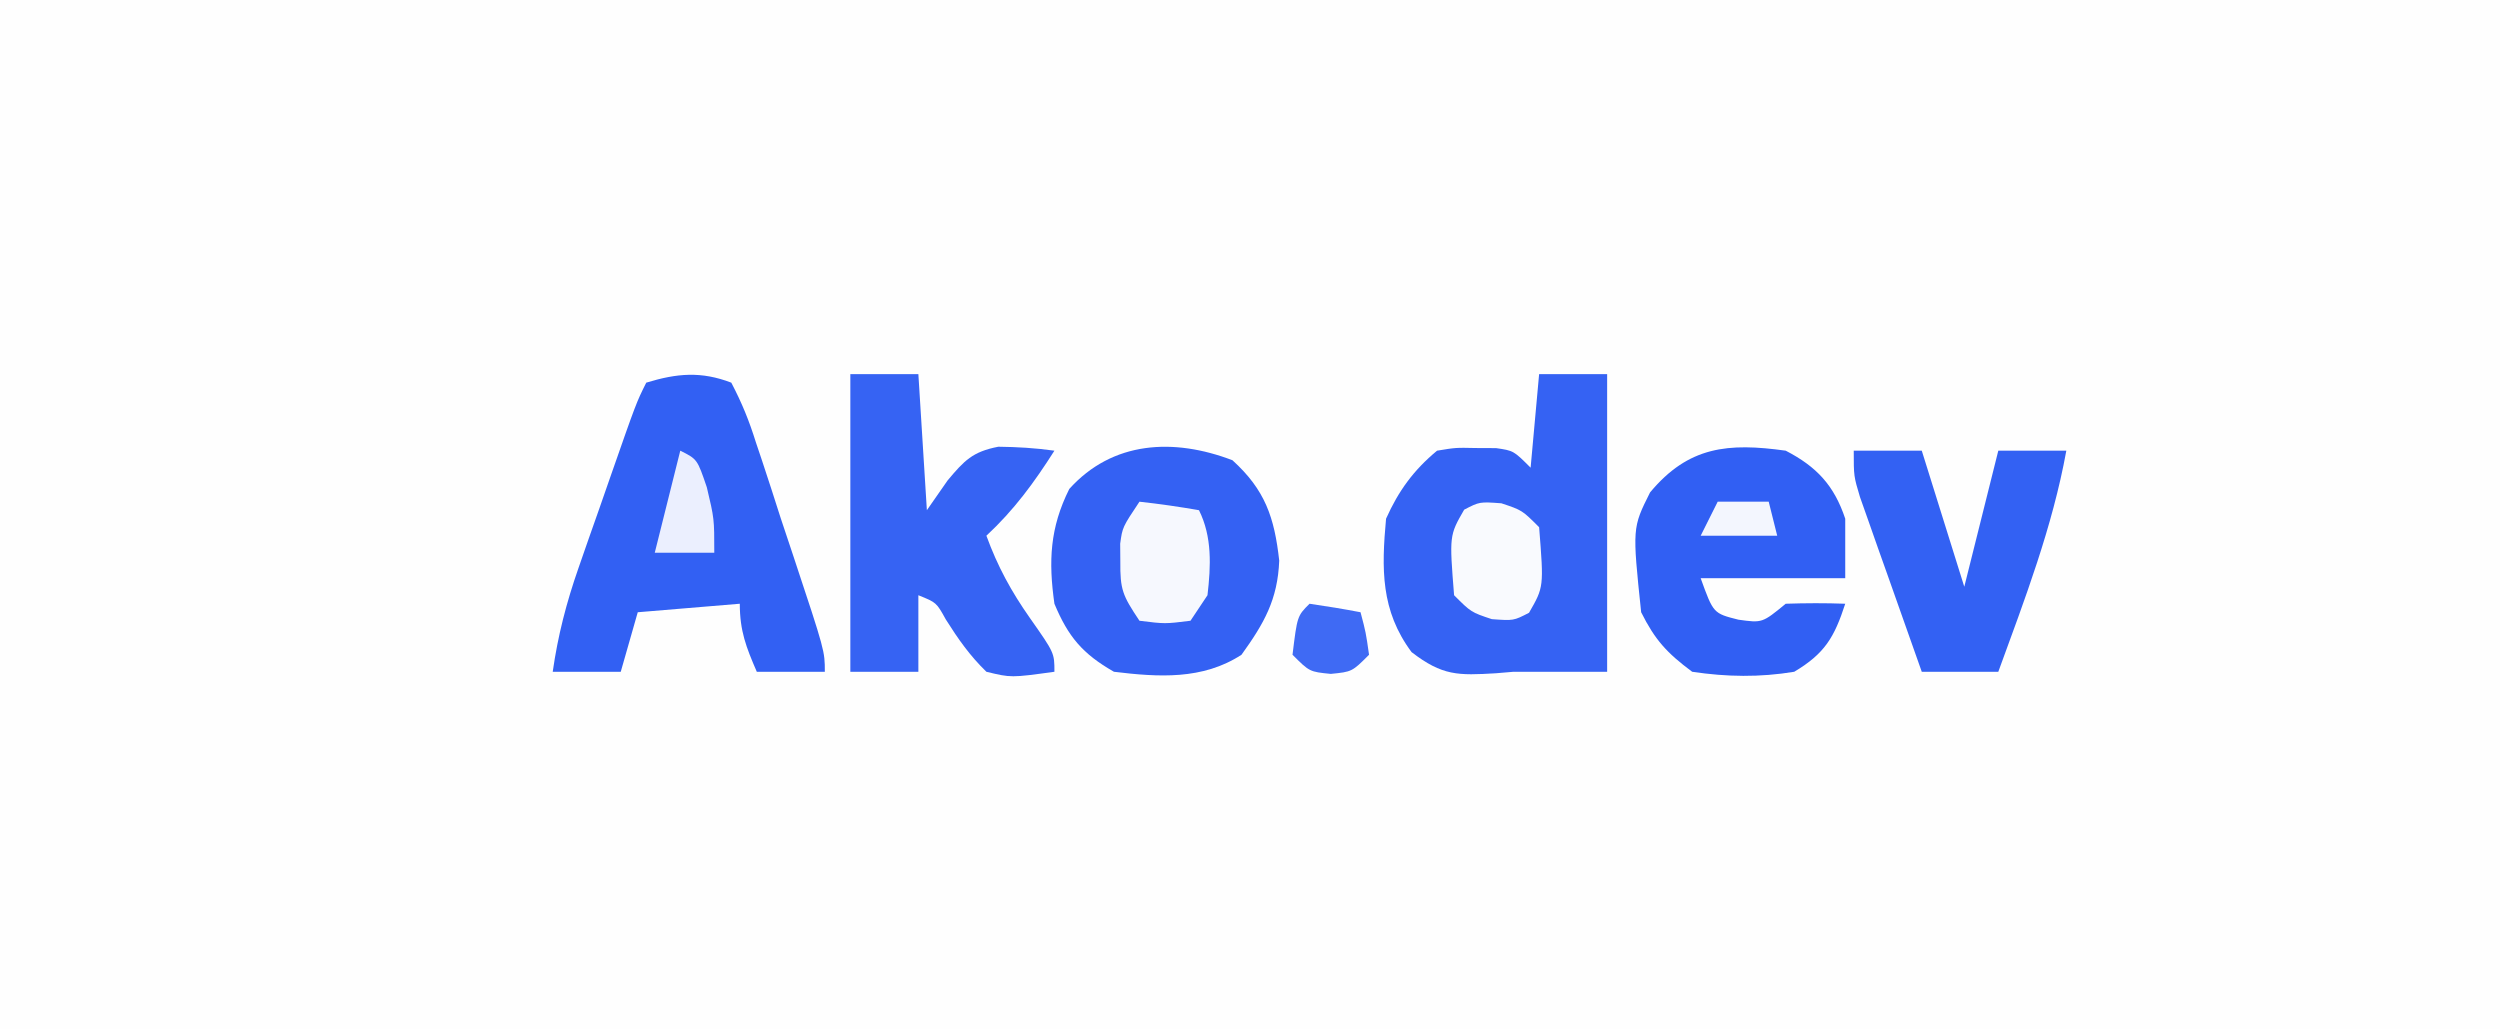
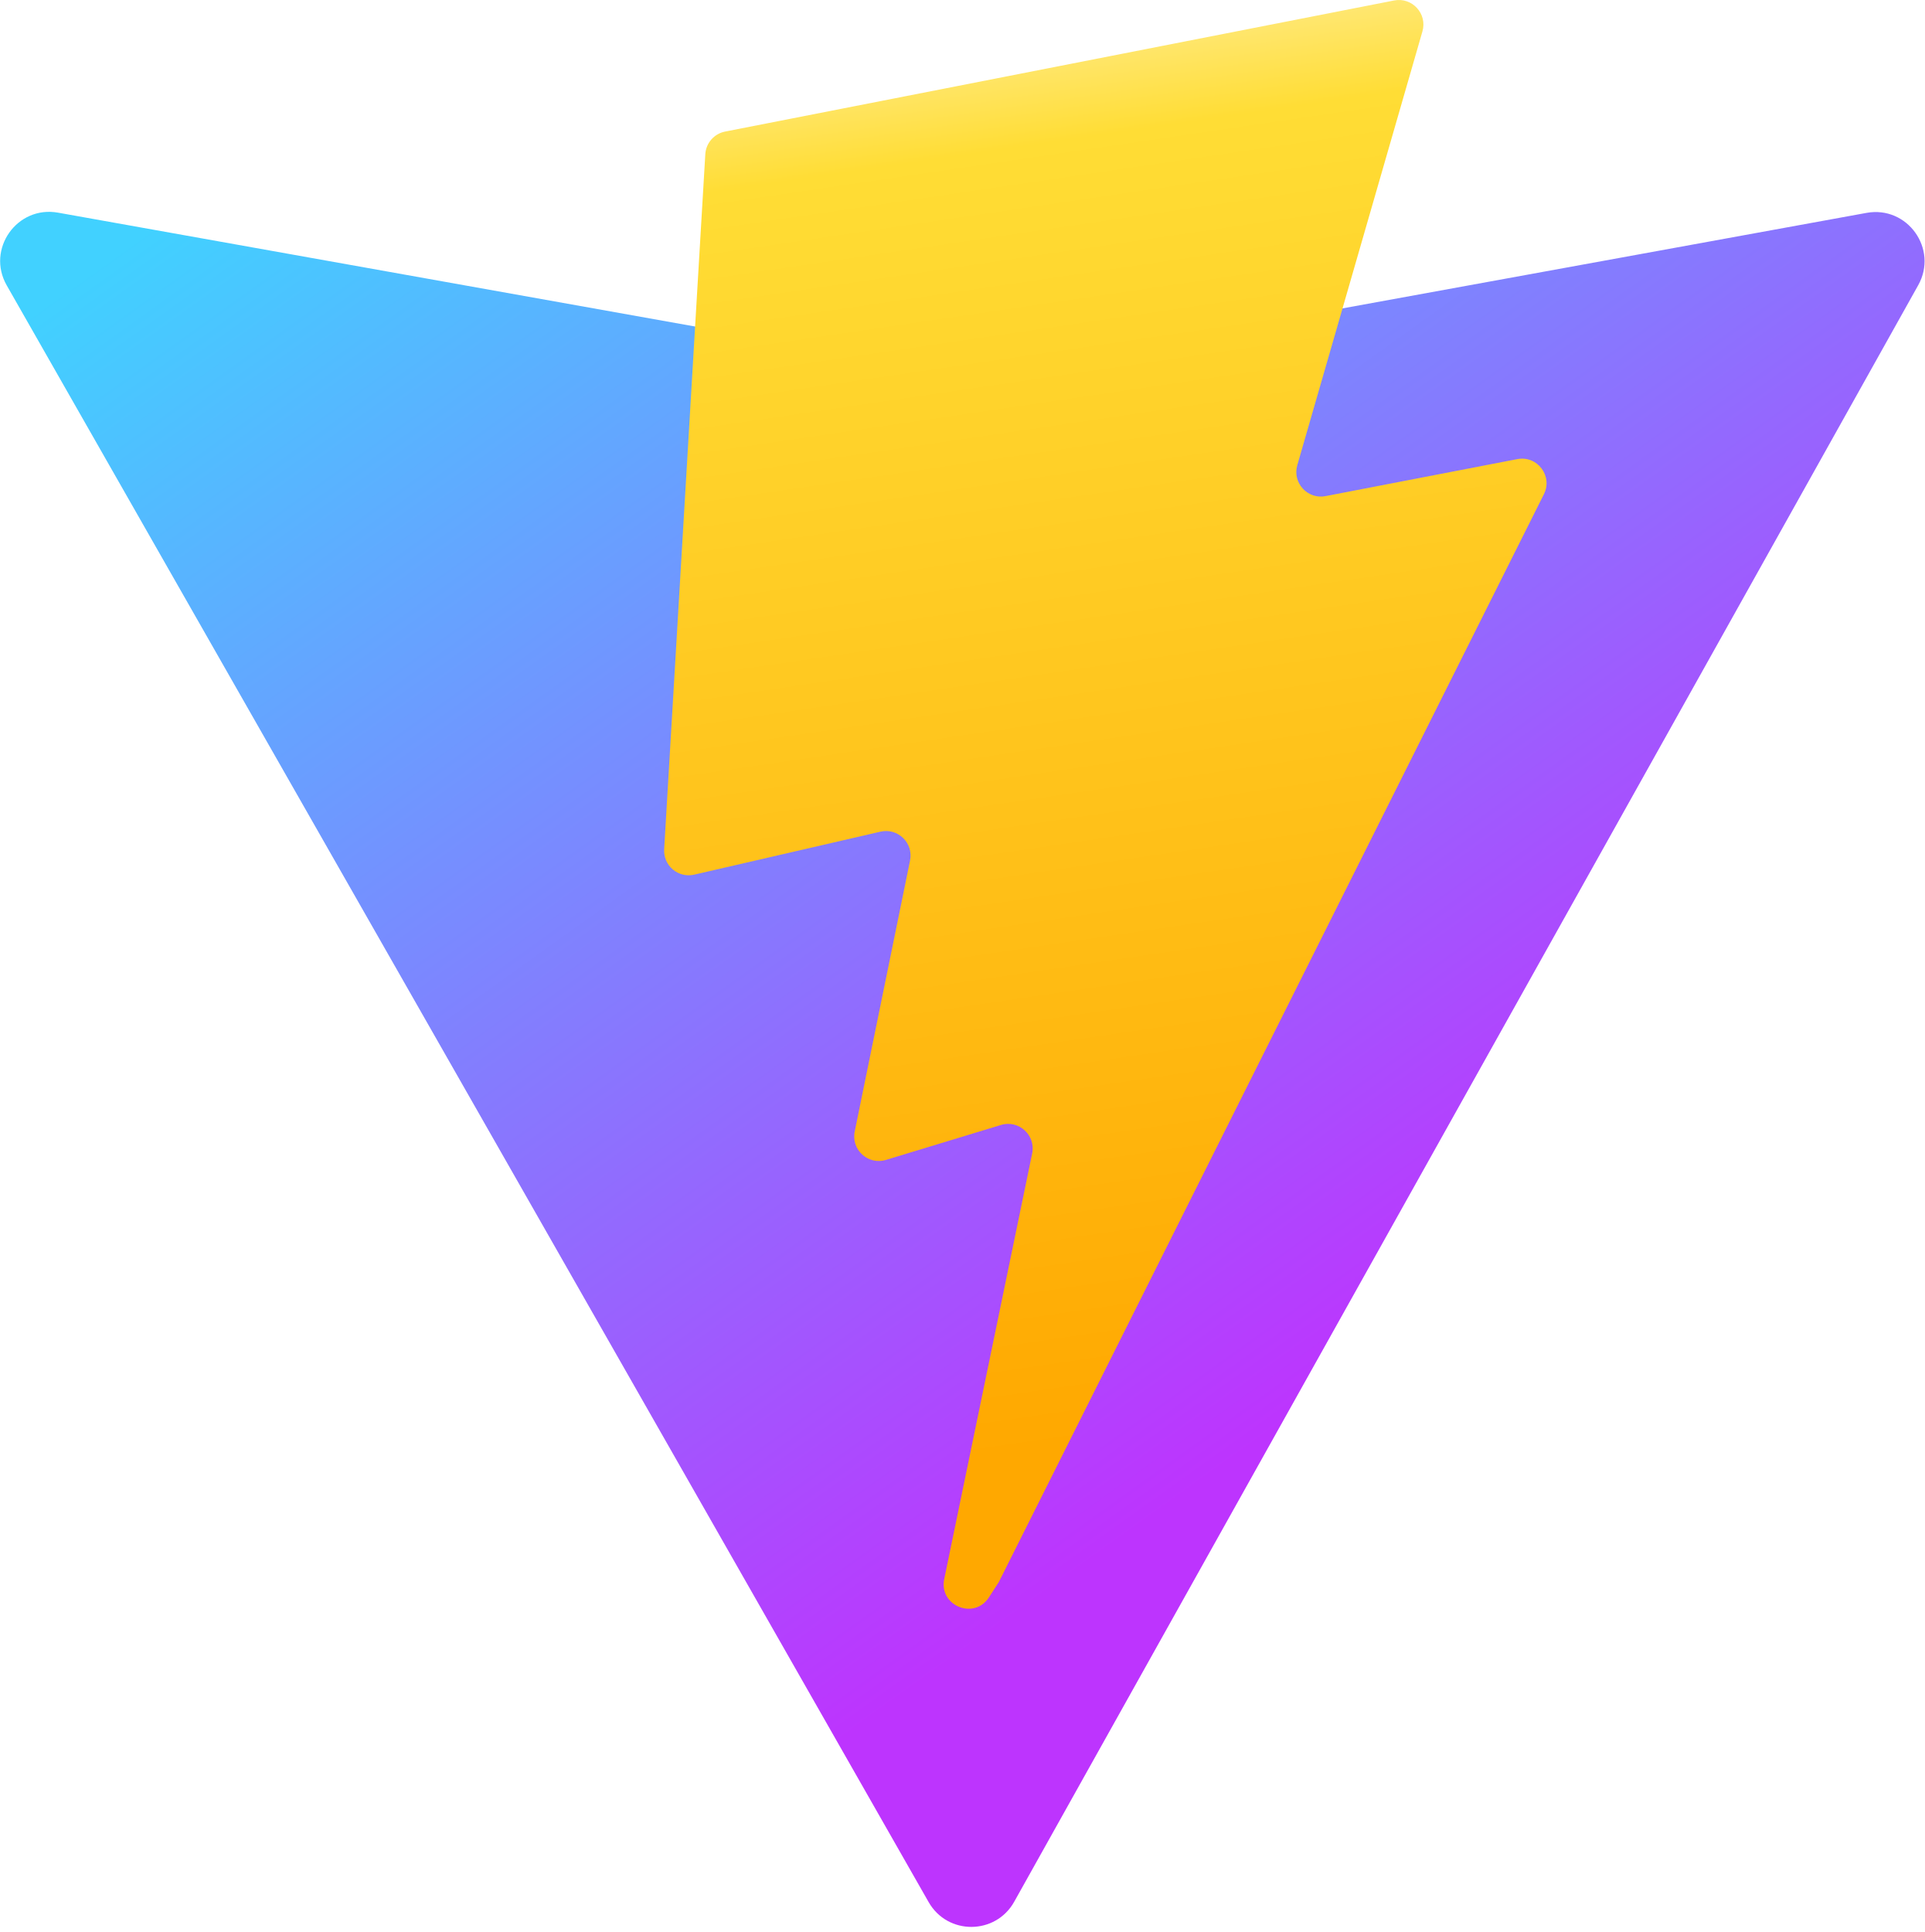
- <svg xmlns="http://www.w3.org/2000/svg" version="1.1" width="294" height="121">
-   <path d="M0 0 C97.02 0 194.04 0 294 0 C294 39.93 294 79.86 294 121 C196.98 121 99.96 121 0 121 C0 81.07 0 41.14 0 0 Z " fill="#FEFEFE" transform="translate(0,0)" />
-   <path d="M0 0 C2.64 0 5.28 0 8 0 C8 11.55 8 23.1 8 35 C4.333 35 0.667 35 -3 35 C-3.688 35.058 -4.377 35.116 -5.086 35.176 C-9.517 35.44 -11.363 35.491 -15 32.688 C-18.639 27.797 -18.537 22.888 -18 17 C-16.539 13.729 -14.756 11.282 -12 9 C-9.809 8.637 -9.809 8.637 -7.438 8.688 C-6.652 8.691 -5.867 8.695 -5.059 8.699 C-3 9 -3 9 -1 11 C-0.67 7.37 -0.34 3.74 0 0 Z " fill="#3562F3" transform="translate(181,44)" />
-   <path d="M0 0 C1.262 2.416 2.093 4.458 2.895 7.027 C3.132 7.731 3.369 8.436 3.613 9.161 C4.366 11.414 5.089 13.675 5.812 15.938 C6.318 17.458 6.825 18.978 7.334 20.498 C11 31.548 11 31.548 11 34 C8.36 34 5.72 34 3 34 C1.743 31.094 1 29.204 1 26 C-2.96 26.33 -6.92 26.66 -11 27 C-11.99 30.465 -11.99 30.465 -13 34 C-15.64 34 -18.28 34 -21 34 C-20.39 29.731 -19.391 25.865 -17.969 21.797 C-17.371 20.08 -17.371 20.08 -16.762 18.328 C-16.345 17.147 -15.929 15.967 -15.5 14.75 C-15.084 13.554 -14.667 12.357 -14.238 11.125 C-11.162 2.323 -11.162 2.323 -10 0 C-6.383 -1.105 -3.549 -1.356 0 0 Z " fill="#3260F3" transform="translate(86,45)" />
-   <path d="M0 0 C3.838 3.489 4.933 6.705 5.5 11.812 C5.315 16.395 3.726 19.176 1.062 22.875 C-3.505 25.847 -8.69 25.513 -13.938 24.875 C-17.638 22.761 -19.322 20.748 -20.938 16.875 C-21.65 11.857 -21.467 7.933 -19.188 3.375 C-14.109 -2.268 -6.915 -2.648 0 0 Z " fill="#3461F3" transform="translate(144.9375,54.125)" />
-   <path d="M0 0 C2.64 0 5.28 0 8 0 C8.33 5.28 8.66 10.56 9 16 C9.804 14.845 10.609 13.69 11.438 12.5 C13.403 10.158 14.368 9.122 17.402 8.535 C19.638 8.56 21.786 8.69 24 9 C21.618 12.743 19.255 15.977 16 19 C17.315 22.608 18.92 25.55 21.125 28.688 C24 32.78 24 32.78 24 35 C18.898 35.704 18.898 35.704 16 35 C14.044 33.099 12.681 31.151 11.227 28.848 C10.124 26.855 10.124 26.855 8 26 C8 28.97 8 31.94 8 35 C5.36 35 2.72 35 0 35 C0 23.45 0 11.9 0 0 Z " fill="#3663F3" transform="translate(100,44)" />
-   <path d="M0 0 C3.625 1.874 5.691 4.074 7 8 C7 10.31 7 12.62 7 15 C1.39 15 -4.22 15 -10 15 C-8.508 19.134 -8.508 19.134 -5.562 19.875 C-2.756 20.266 -2.756 20.266 0 18 C2.332 17.921 4.668 17.912 7 18 C5.719 21.95 4.584 23.869 1 26 C-3.054 26.669 -6.939 26.61 -11 26 C-13.974 23.784 -15.37 22.261 -17 19 C-18.04 9.076 -18.04 9.076 -15.953 4.91 C-11.422 -0.54 -6.741 -0.939 0 0 Z " fill="#315FF3" transform="translate(210,53)" />
-   <path d="M0 0 C2.64 0 5.28 0 8 0 C9.65 5.28 11.3 10.56 13 16 C14.32 10.72 15.64 5.44 17 0 C19.64 0 22.28 0 25 0 C23.362 9.007 20.13 17.426 17 26 C14.03 26 11.06 26 8 26 C6.659 22.232 5.329 18.46 4 14.688 C3.618 13.616 3.237 12.544 2.844 11.439 C2.302 9.897 2.302 9.897 1.75 8.324 C1.415 7.376 1.08 6.428 0.734 5.452 C0 3 0 3 0 0 Z " fill="#3361F3" transform="translate(218,53)" />
-   <path d="M0 0 C2.343 0.256 4.678 0.593 7 1 C8.564 4.127 8.4 7.58 8 11 C7.01 12.485 7.01 12.485 6 14 C3 14.375 3 14.375 0 14 C-1.998 11.003 -2.276 10.367 -2.25 7 C-2.255 6.319 -2.26 5.639 -2.266 4.938 C-2 3 -2 3 0 0 Z " fill="#F6F8FE" transform="translate(134,59)" />
-   <path d="M0 0 C2.438 0.812 2.438 0.812 4.438 2.812 C4.996 9.843 4.996 9.843 3.25 12.875 C1.438 13.812 1.438 13.812 -1.125 13.625 C-3.562 12.812 -3.562 12.812 -5.562 10.812 C-6.121 3.782 -6.121 3.782 -4.375 0.75 C-2.562 -0.188 -2.562 -0.188 0 0 Z " fill="#F9FAFE" transform="translate(176.5625,59.1875)" />
-   <path d="M0 0 C2.007 0.287 4.009 0.619 6 1 C6.625 3.375 6.625 3.375 7 6 C5 8 5 8 2.5 8.25 C0 8 0 8 -2 6 C-1.444 1.444 -1.444 1.444 0 0 Z " fill="#3F6AF4" transform="translate(154,71)" />
-   <path d="M0 0 C2 1 2 1 3.125 4.312 C4 8 4 8 4 12 C1.69 12 -0.62 12 -3 12 C-2.01 8.04 -1.02 4.08 0 0 Z " fill="#EBEFFE" transform="translate(80,53)" />
-   <path d="M0 0 C1.98 0 3.96 0 6 0 C6.33 1.32 6.66 2.64 7 4 C4.03 4 1.06 4 -2 4 C-1.34 2.68 -0.68 1.36 0 0 Z " fill="#F3F6FE" transform="translate(202,59)" />
+ <svg xmlns="http://www.w3.org/2000/svg" aria-hidden="true" role="img" class="iconify iconify--logos" width="31.88" height="32" preserveAspectRatio="xMidYMid meet" viewBox="0 0 256 257">
+   <defs>
+     <linearGradient id="IconifyId1813088fe1fbc01fb466" x1="-.828%" x2="57.636%" y1="7.652%" y2="78.411%">
+       <stop offset="0%" stop-color="#41D1FF" />
+       <stop offset="100%" stop-color="#BD34FE" />
+     </linearGradient>
+     <linearGradient id="IconifyId1813088fe1fbc01fb467" x1="43.376%" x2="50.316%" y1="2.242%" y2="89.03%">
+       <stop offset="0%" stop-color="#FFEA83" />
+       <stop offset="8.333%" stop-color="#FFDD35" />
+       <stop offset="100%" stop-color="#FFA800" />
+     </linearGradient>
+   </defs>
+   <path fill="url(#IconifyId1813088fe1fbc01fb466)" d="M255.153 37.938L134.897 252.976c-2.483 4.44-8.862 4.466-11.382.048L.875 37.958c-2.746-4.814 1.371-10.646 6.827-9.67l120.385 21.517a6.537 6.537 0 0 0 2.322-.004l117.867-21.483c5.438-.991 9.574 4.796 6.877 9.62Z" />
+   <path fill="url(#IconifyId1813088fe1fbc01fb467)" d="M185.432.063L96.44 17.501a3.268 3.268 0 0 0-2.634 3.014l-5.474 92.456a3.268 3.268 0 0 0 3.997 3.378l24.777-5.718c2.318-.535 4.413 1.507 3.936 3.838l-7.361 36.047c-.495 2.426 1.782 4.5 4.151 3.78l15.304-4.649c2.372-.72 4.652 1.36 4.15 3.788l-11.698 56.621c-.732 3.542 3.979 5.473 5.943 2.437l1.313-2.028l72.516-144.72c1.215-2.423-.88-5.186-3.54-4.672l-25.505 4.922c-2.396.462-4.435-1.77-3.759-4.114l16.646-57.705c.677-2.35-1.37-4.583-3.769-4.113Z" />
</svg>
